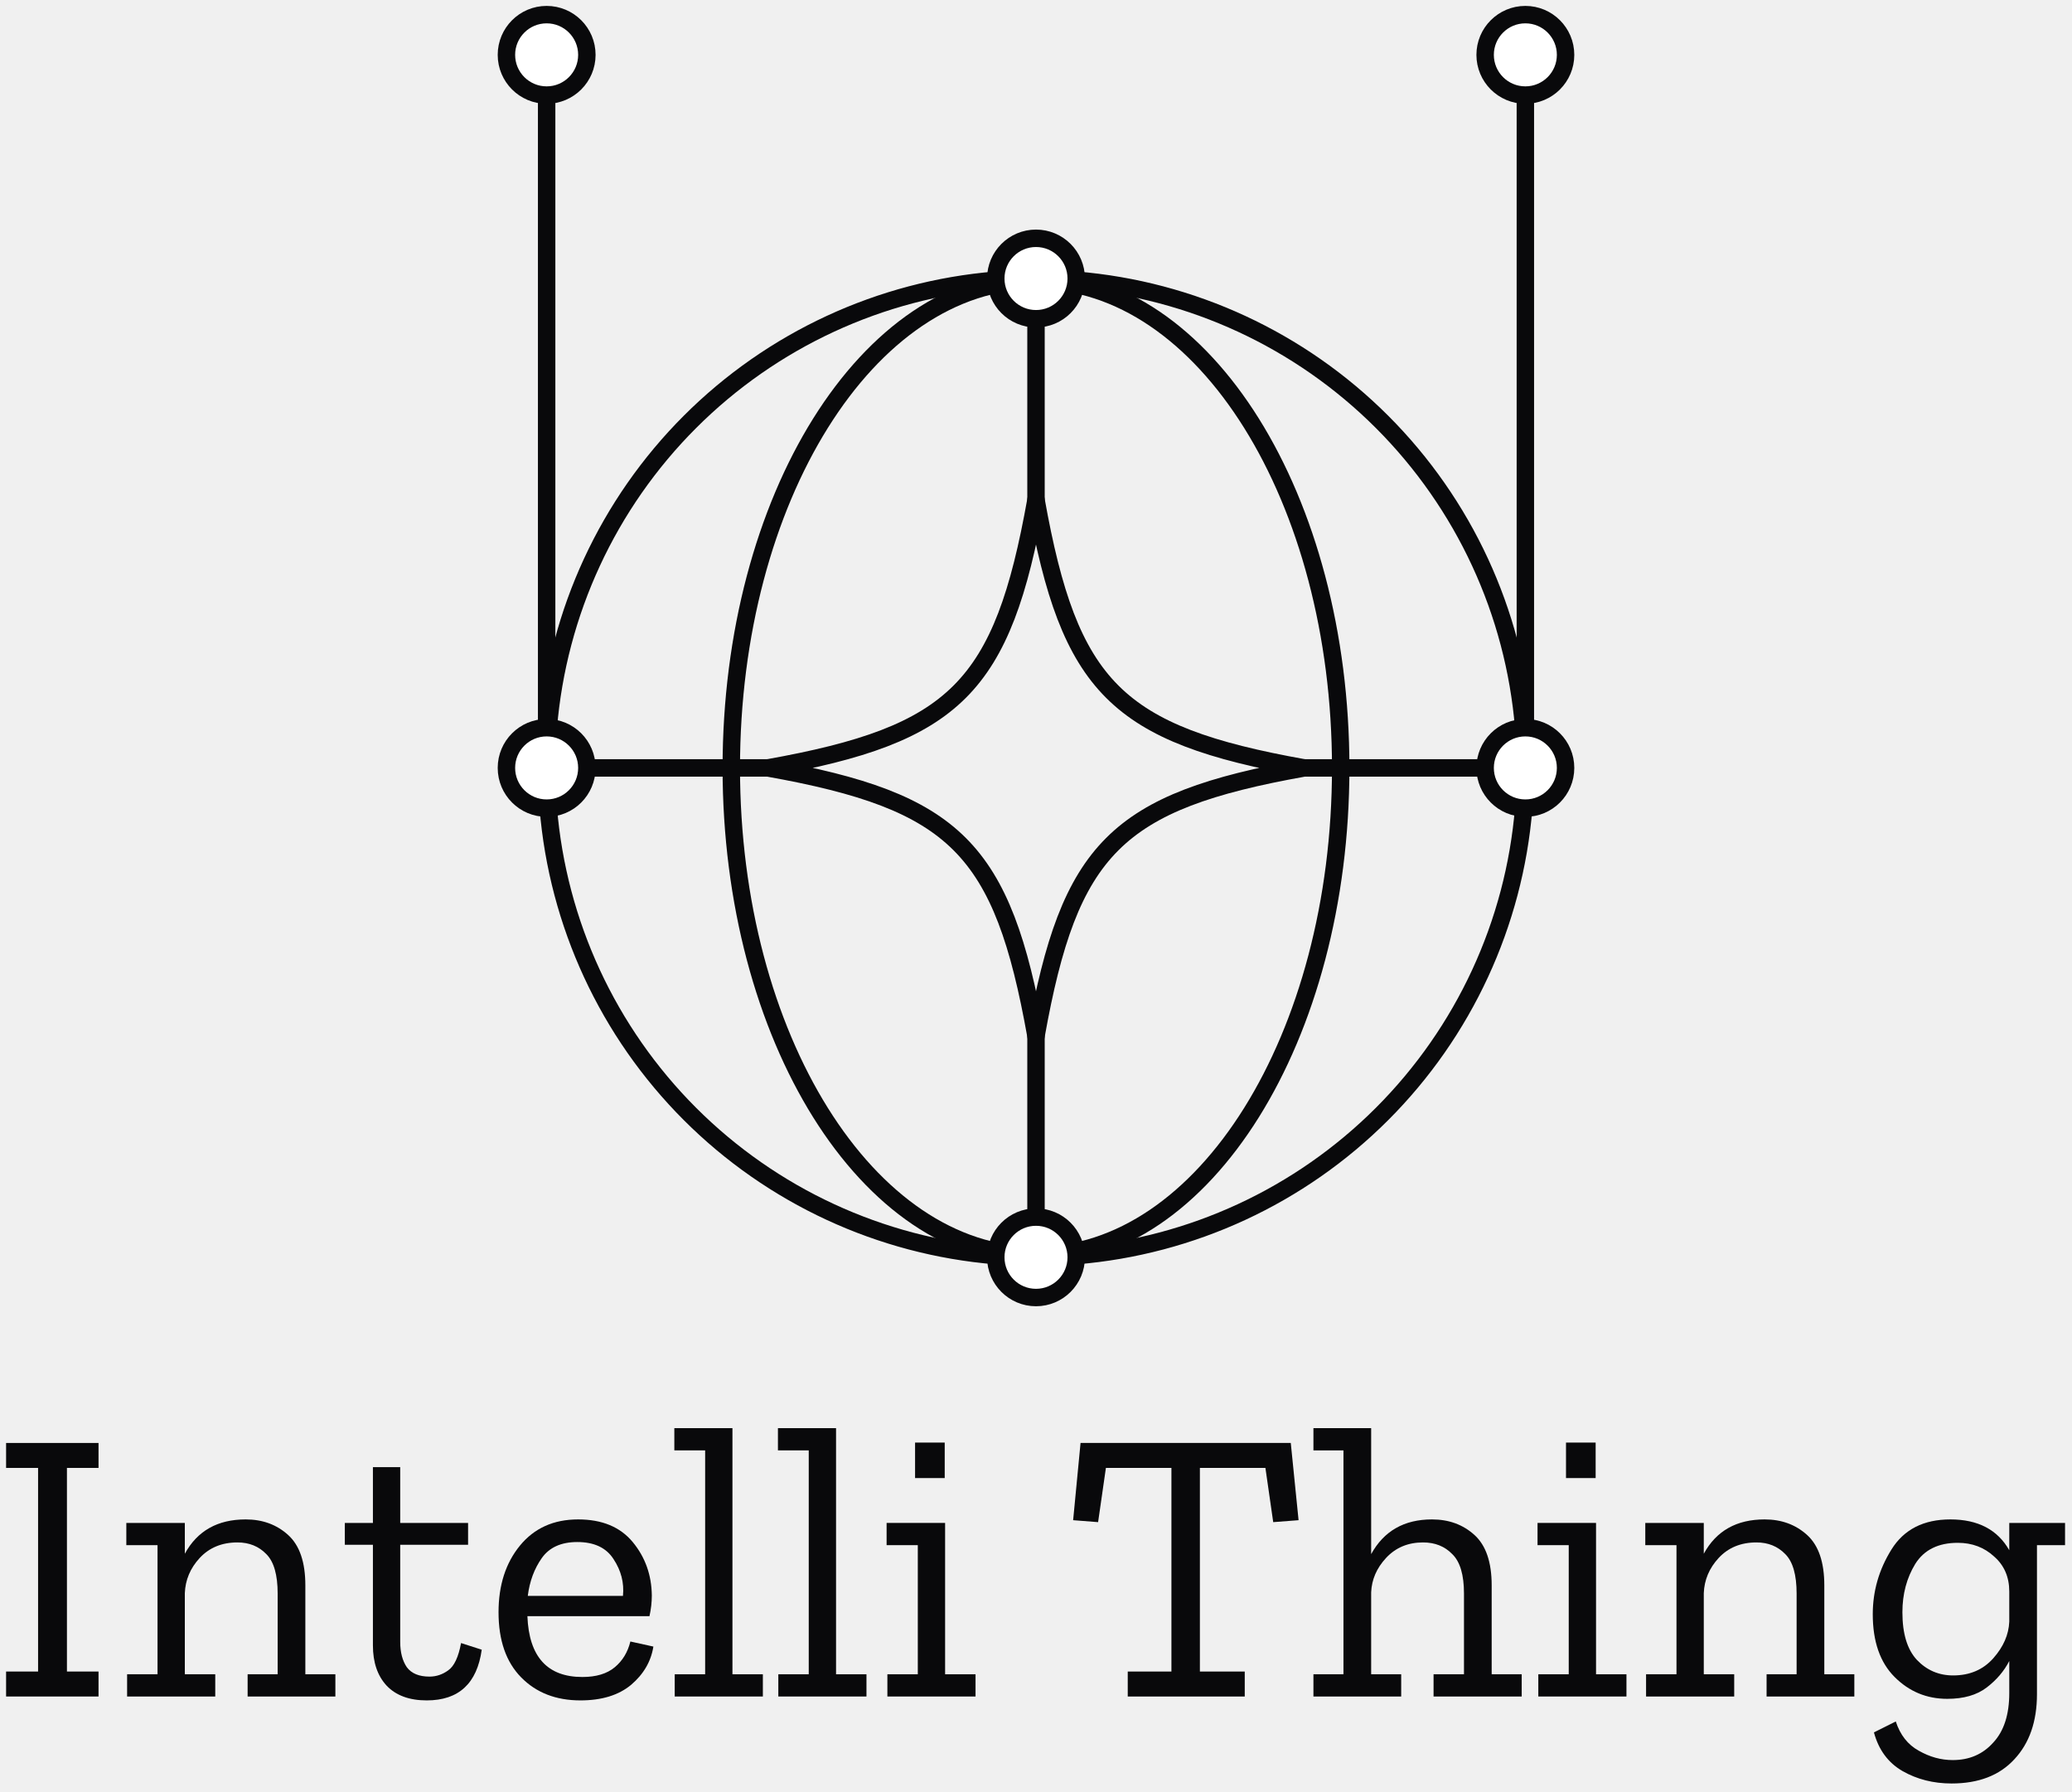
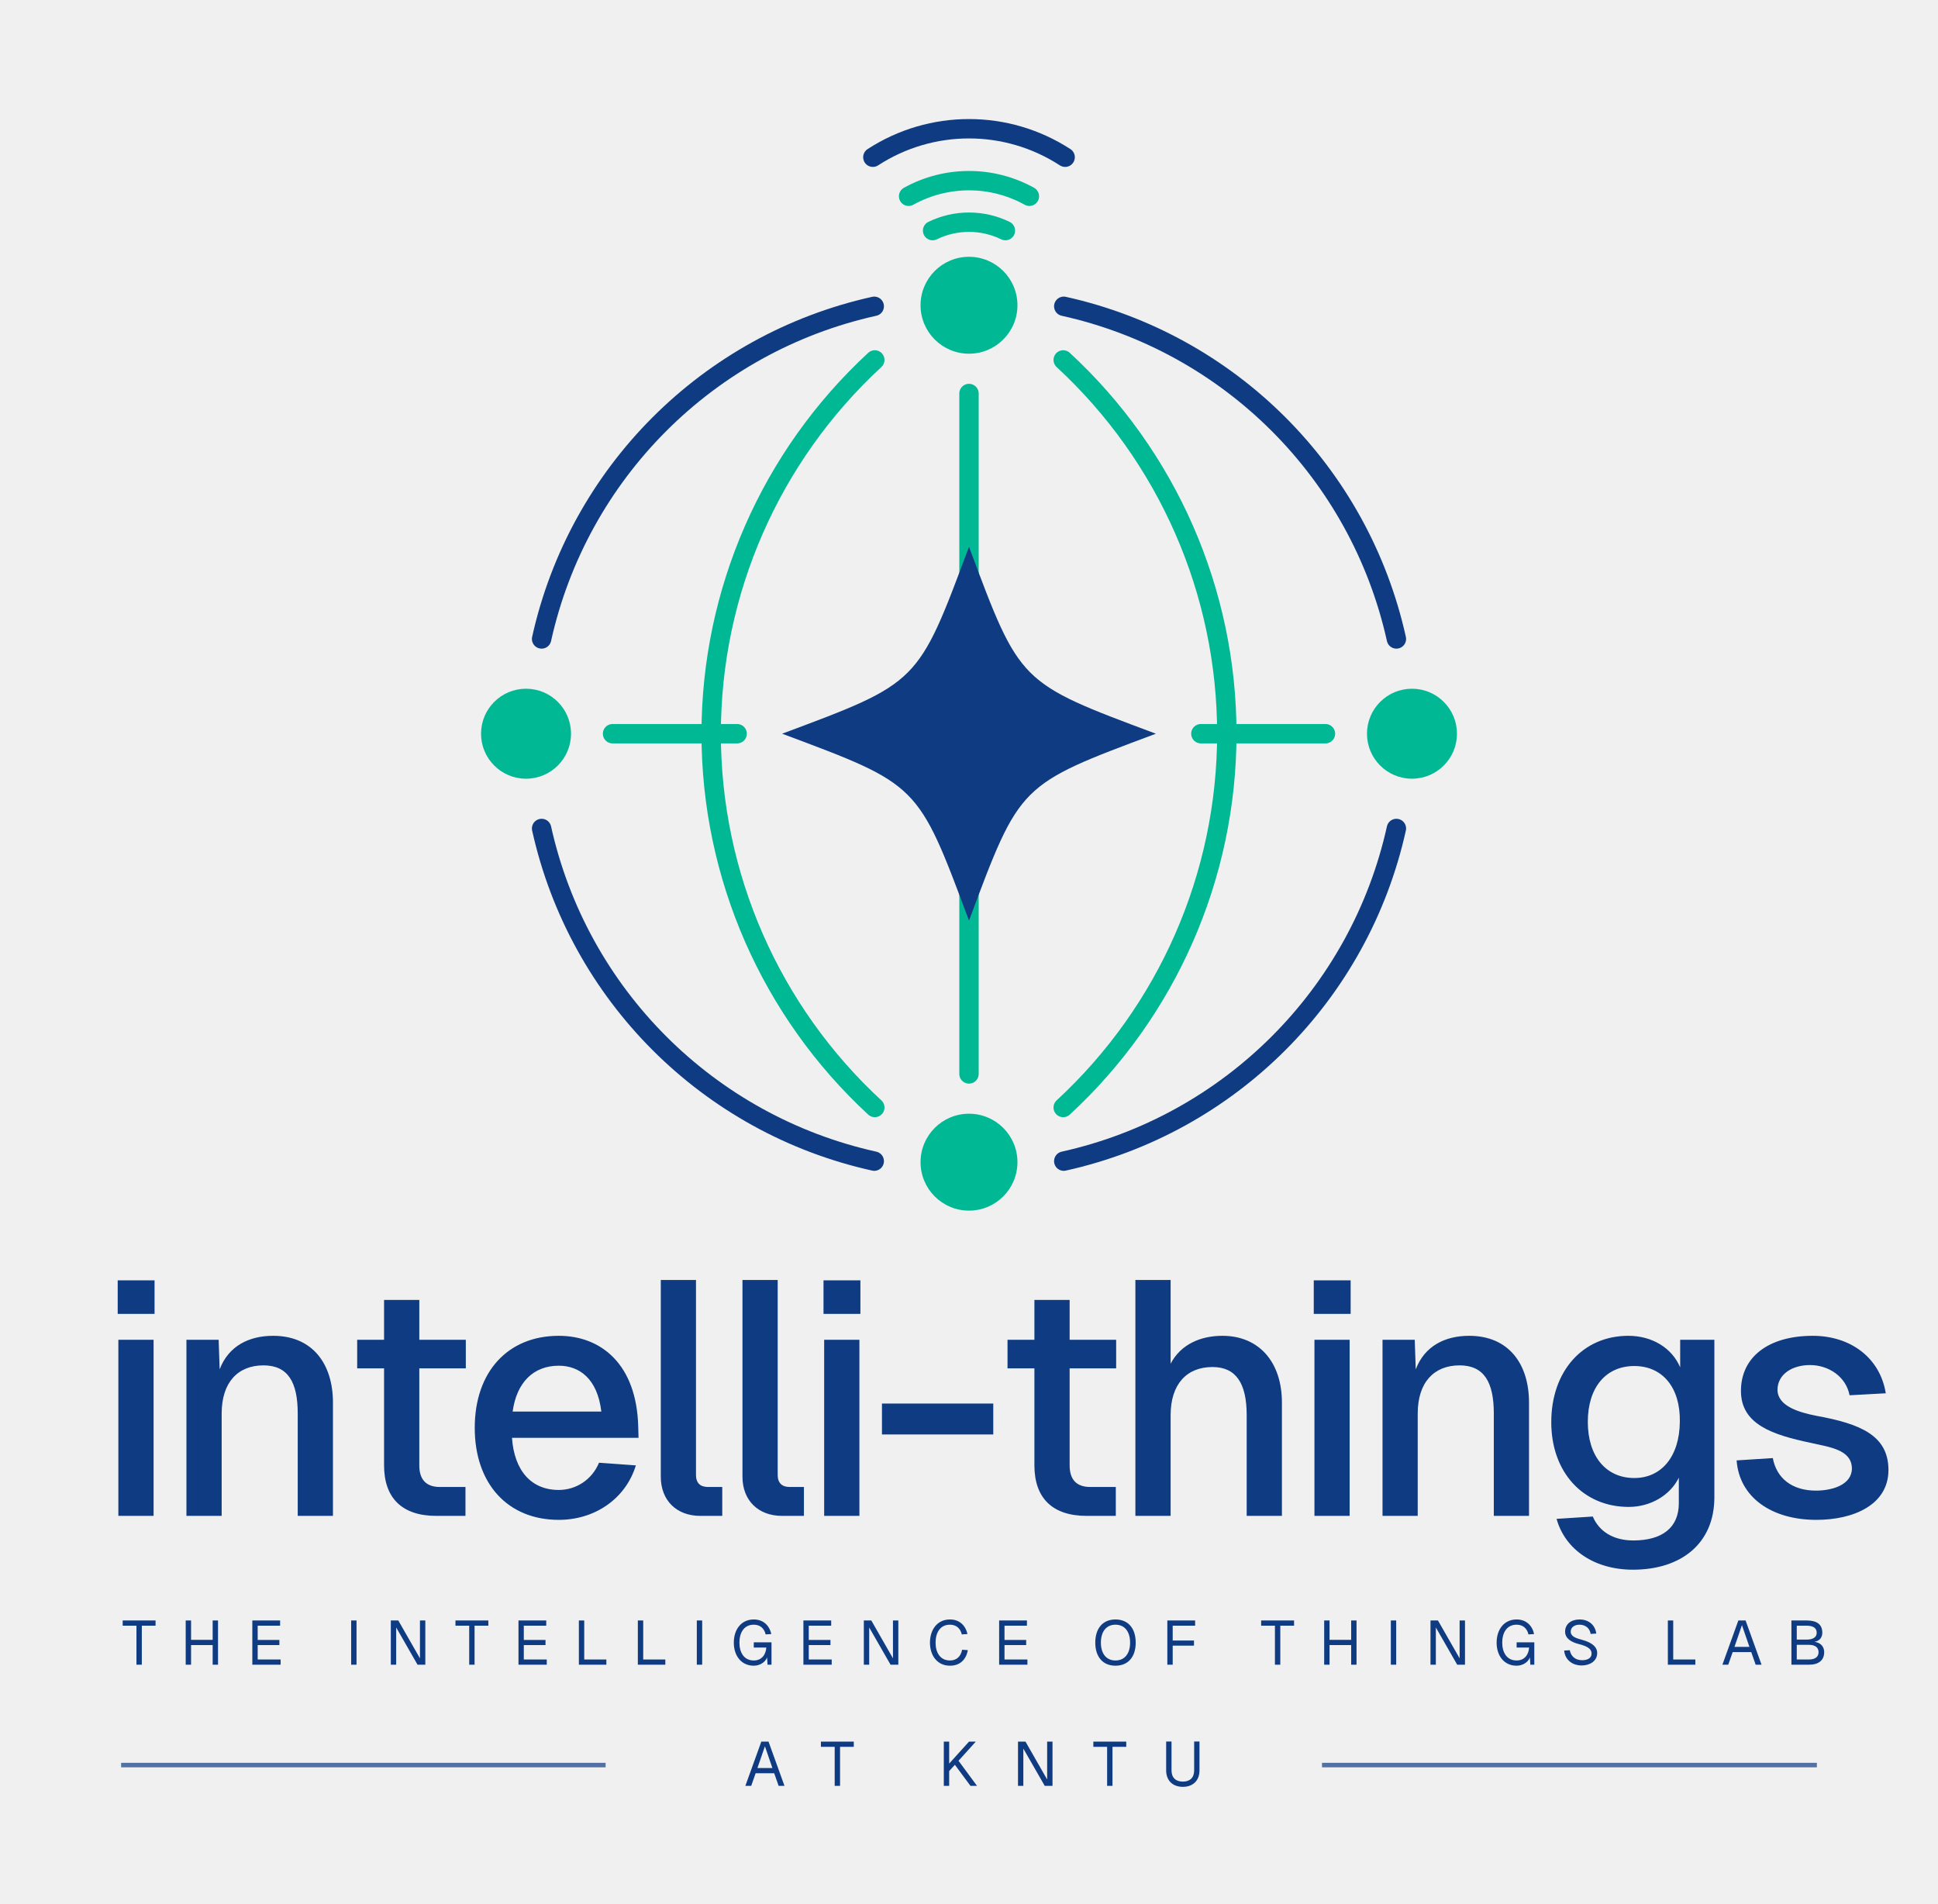
- <svg xmlns="http://www.w3.org/2000/svg" width="340" height="294" viewBox="-71 -27 340 294" fill="none">
-   <path d="M99 19C71.386 19 49 54.823 49 99C49 143.177 71.386 179 99 179" stroke="#09090B" stroke-width="2.86" />
-   <path d="M99 19C126.614 19 149 54.823 149 99C149 143.177 126.614 179 99 179" stroke="#09090B" stroke-width="2.86" />
-   <path d="M105.594 18.971C124.549 20.533 142.333 28.771 155.781 42.219C169.229 55.667 177.467 73.452 179.029 92.406M179.029 105.594C177.467 124.548 169.229 142.333 155.781 155.781C142.333 169.229 124.549 177.467 105.594 179.029M92.406 179.029C73.452 177.467 55.667 169.229 42.219 155.781C28.771 142.333 20.533 124.548 18.971 105.594M18.971 92.406C20.533 73.452 28.771 55.667 42.219 42.219C55.667 28.771 73.452 20.533 92.406 18.971" stroke="#09090B" stroke-width="2.86" stroke-linecap="round" stroke-linejoin="round" />
-   <path d="M99 55V25.3M143 99H172.7M99 143V172.7M55 99H25.3" stroke="#09090B" stroke-width="2.86" stroke-linecap="round" stroke-linejoin="round" />
-   <path d="M18.7 99V-18M179.3 99V-18" stroke="#09090B" stroke-width="2.86" stroke-linecap="round" stroke-linejoin="round" />
-   <path d="M99 55C104.5 85.8 112.2 93.5 143 99C112.2 104.5 104.5 112.2 99 143C93.5 112.2 85.8 104.5 55 99C85.8 93.5 93.5 85.8 99 55Z" stroke="#09090B" stroke-width="2.86" stroke-linecap="round" stroke-linejoin="round" />
-   <path d="M92.40 18.70a6.6 6.6 0 1 0 13.20 0a6.6 6.6 0 1 0 -13.20 0Z" fill="#FFFFFF" stroke="#09090B" stroke-width="2.86" />
-   <path d="M172.70 99.00a6.6 6.6 0 1 0 13.20 0a6.6 6.6 0 1 0 -13.20 0Z" fill="#FFFFFF" stroke="#09090B" stroke-width="2.86" />
-   <path d="M92.40 179.30a6.6 6.6 0 1 0 13.20 0a6.6 6.6 0 1 0 -13.20 0Z" fill="#FFFFFF" stroke="#09090B" stroke-width="2.86" />
-   <path d="M12.10 99.00a6.6 6.6 0 1 0 13.20 0a6.6 6.6 0 1 0 -13.20 0Z" fill="#FFFFFF" stroke="#09090B" stroke-width="2.86" />
-   <path d="M12.10 -18.00a6.6 6.6 0 1 0 13.20 0a6.6 6.6 0 1 0 -13.20 0Z" fill="#FFFFFF" stroke="#09090B" stroke-width="2.86" />
-   <path d="M172.70 -18.00a6.6 6.6 0 1 0 13.20 0a6.6 6.6 0 1 0 -13.20 0Z" fill="#FFFFFF" stroke="#09090B" stroke-width="2.86" />
-   <path transform="translate(-70 207.33)" d="M15.168 44.032H1.19209e-05V39.936H5.248V6.528H1.19209e-05V2.432H15.168V6.528H9.984V39.936H15.168V44.032Z" fill="#09090B" />
-   <path transform="translate(-70 207.33)" d="M54.033 44.032H39.633V40.384H44.561V27.136C44.561 24.064 43.942 21.91 42.705 20.672C41.468 19.392 39.889 18.752 37.969 18.752C35.409 18.752 33.34 19.606 31.761 21.312C30.225 22.976 29.414 24.896 29.329 27.072V40.384H34.321V44.032H19.857V40.384H24.849V19.2H19.729V15.552H29.329V20.608C31.377 16.854 34.705 14.976 39.313 14.976C42.086 14.976 44.412 15.83 46.289 17.536C48.166 19.243 49.105 21.995 49.105 25.792V40.384H54.033V44.032Z" fill="#09090B" />
-   <path transform="translate(-70 207.33)" d="M78.049 36.352C77.281 41.899 74.272 44.672 69.025 44.672C66.166 44.672 63.968 43.862 62.432 42.24C60.939 40.619 60.193 38.422 60.193 35.648V19.136H55.584V15.552H60.193V6.4H64.672V15.552H75.808V19.136H64.672V35.072C64.672 36.779 65.035 38.166 65.76 39.232C66.528 40.256 67.766 40.768 69.472 40.768C70.582 40.768 71.606 40.427 72.544 39.744C73.526 39.062 74.23 37.568 74.656 35.264L78.049 36.352Z" fill="#09090B" />
-   <path transform="translate(-70 207.33)" d="M106.215 35.84C105.831 38.272 104.615 40.363 102.567 42.112C100.519 43.819 97.745 44.672 94.246 44.672C90.236 44.672 86.993 43.414 84.519 40.896C82.044 38.379 80.806 34.816 80.806 30.208C80.806 25.771 81.98 22.123 84.326 19.264C86.673 16.406 89.852 14.976 93.862 14.976C97.788 14.976 100.775 16.214 102.823 18.688C104.871 21.163 105.916 24.086 105.959 27.456C105.959 28.566 105.831 29.696 105.575 30.848H85.543C85.799 37.504 88.806 40.832 94.567 40.832C96.828 40.832 98.599 40.299 99.879 39.232C101.159 38.166 102.012 36.758 102.439 35.008L106.215 35.84ZM101.223 27.52C101.436 25.387 100.924 23.382 99.686 21.504C98.492 19.627 96.508 18.688 93.734 18.688C91.089 18.688 89.148 19.563 87.91 21.312C86.673 23.062 85.905 25.131 85.606 27.52H101.223Z" fill="#09090B" />
-   <path transform="translate(-70 207.33)" d="M124.181 44.032H109.717V40.384H114.709V3.648H109.653V0H119.189V40.384H124.181V44.032Z" fill="#09090B" />
-   <path transform="translate(-70 207.33)" d="M141.181 44.032H126.717V40.384H131.709V3.648H126.653V0H136.189V40.384H141.181V44.032Z" fill="#09090B" />
-   <path transform="translate(-70 207.33)" d="M149.157 8.192V2.368H154.021V8.192H149.157ZM159.077 44.032H144.613V40.384H149.605V19.2H144.485V15.552H154.085V40.384H159.077V44.032Z" fill="#09090B" />
-   <path transform="translate(-70 207.33)" d="M212.086 15.104L207.926 15.424L206.646 6.528H195.894V39.936H203.254V44.032H184.054V39.936H191.222V6.528H180.47L179.19 15.424L175.094 15.104L176.31 2.432H210.806L212.086 15.104Z" fill="#09090B" />
-   <path transform="translate(-70 207.33)" d="M248.701 44.032H234.237V40.384H239.229V27.136C239.229 24.064 238.589 21.91 237.309 20.672C236.072 19.392 234.472 18.752 232.509 18.752C230.034 18.752 228.008 19.606 226.429 21.312C224.893 22.976 224.082 24.854 223.997 26.944V40.384H228.925V44.032H214.525V40.384H219.453V3.648H214.525V0H223.997V20.672C226.088 16.875 229.416 14.976 233.981 14.976C236.754 14.976 239.08 15.83 240.957 17.536C242.834 19.243 243.773 21.995 243.773 25.792V40.384H248.701V44.032Z" fill="#09090B" />
-   <path transform="translate(-70 207.33)" d="M255.97 8.192V2.368H260.834V8.192H255.97ZM265.89 44.032H251.426V40.384H256.418V19.2H251.298V15.552H260.898V40.384H265.89V44.032Z" fill="#09090B" />
-   <path transform="translate(-70 207.33)" d="M303.283 44.032H288.883V40.384H293.811V27.136C293.811 24.064 293.192 21.91 291.955 20.672C290.718 19.392 289.139 18.752 287.219 18.752C284.659 18.752 282.59 19.606 281.011 21.312C279.475 22.976 278.664 24.896 278.579 27.072V40.384H283.571V44.032H269.107V40.384H274.099V19.2H268.979V15.552H278.579V20.608C280.627 16.854 283.955 14.976 288.563 14.976C291.336 14.976 293.662 15.83 295.539 17.536C297.416 19.243 298.355 21.995 298.355 25.792V40.384H303.283V44.032Z" fill="#09090B" />
-   <path transform="translate(-70 207.33)" d="M337.859 19.2H333.251V43.648C333.251 48.128 332.013 51.691 329.539 54.336C327.107 56.982 323.672 58.304 319.235 58.304C316.248 58.304 313.56 57.622 311.171 56.256C308.824 54.891 307.267 52.779 306.499 49.92L310.083 48.128C310.808 50.347 312.067 51.947 313.859 52.928C315.651 53.952 317.507 54.464 319.427 54.464C322.157 54.464 324.376 53.504 326.083 51.584C327.832 49.707 328.707 46.998 328.707 43.456V38.208C327.853 39.872 326.616 41.323 324.995 42.56C323.373 43.798 321.219 44.416 318.531 44.416C315.16 44.416 312.28 43.222 309.891 40.832C307.501 38.443 306.307 35.008 306.307 30.528C306.307 26.731 307.331 23.19 309.379 19.904C311.427 16.619 314.648 14.976 319.043 14.976C323.565 14.976 326.787 16.662 328.707 20.032V15.552H337.859V19.2ZM328.707 31.744V26.816C328.707 24.427 327.875 22.507 326.211 21.056C324.589 19.563 322.605 18.816 320.259 18.816C317.059 18.816 314.733 19.968 313.283 22.272C311.875 24.576 311.171 27.222 311.171 30.208C311.171 33.707 311.96 36.31 313.539 38.016C315.16 39.723 317.144 40.576 319.491 40.576C322.221 40.576 324.419 39.638 326.083 37.76C327.747 35.883 328.621 33.878 328.707 31.744Z" fill="#09090B" />
+ <svg xmlns="http://www.w3.org/2000/svg" viewBox="-280 -212 560 550" width="560" height="550">
+   <g fill="none" stroke-width="5.6" stroke-linecap="round">
+     <path d="M27.38 -123.5A126.5 126.5 0 0 1 123.5 -27.38M123.5 27.38A126.5 126.5 0 0 1 27.38 123.5M-27.38 123.5A126.5 126.5 0 0 1 -123.5 27.38M-123.5 -27.38A126.5 126.5 0 0 1 -27.38 -123.5" stroke="#0F3B82" />
+     <path d="M-27.22 -108C-57.36 -80.17 -74.5 -41.02 -74.5 -0C-74.5 41.02 -57.36 80.17 -27.22 108M27.22 -108C57.36 -80.17 74.5 -41.02 74.5 -0C74.5 41.02 57.36 80.17 27.22 108M-103 0H-67M67 0H103M0 -98.3V98.3M-10.52 -145.37A24 24 0 0 1 10.52 -145.37M-17.45 -155.29A36 36 0 0 1 17.45 -155.29" stroke="#00B894" />
+     <path d="M-27.78 -166.57A51 51 0 0 1 27.78 -166.57" stroke="#0F3B82" />
+   </g>
+   <path d="M0 -54C14.8 -14.4 14.4 -14.8 54 0C14.4 14.8 14.8 14.4 0 54C-14.8 14.4 -14.4 14.8 -54 0C-14.4 -14.8 -14.8 -14.4 0 -54Z" fill="#0F3B82" />
+   <g fill="#00B894">
+     <circle cx="0" cy="-123.8" r="14" />
+     <circle cx="0" cy="123.8" r="14" />
+     <circle cx="-128" cy="0" r="13" />
+     <circle cx="128" cy="0" r="13" />
+   </g>
+   <path d="M-245.8 175.12L-245.8 226L-235.62 226L-235.62 175.12ZM-245.99 167.63L-235.34 167.63L-235.34 157.94L-245.99 157.94ZM-226.13 175.12L-226.13 226L-215.95 226L-215.95 196.43C-215.95 187.41 -211.25 182.51 -203.86 182.51C-196.75 182.51 -193.97 187.41 -193.97 196.43L-193.97 226L-183.79 226L-183.79 193.26C-183.79 182.13 -189.65 173.97 -201.07 173.97C-207.98 173.97 -213.94 176.85 -216.53 183.66L-216.82 175.12ZM-169.02 163.6L-169.02 175.12L-176.79 175.12L-176.79 183.38L-169.02 183.38L-169.02 211.41C-169.02 220.91 -163.74 226 -153.94 226L-145.5 226L-145.5 217.65L-152.89 217.65C-156.82 217.65 -158.84 215.54 -158.84 211.41L-158.84 183.38L-145.4 183.38L-145.4 175.12L-158.84 175.12L-158.84 163.6ZM-142.82 200.56C-142.82 216.69 -133.31 227.15 -118.53 227.15C-108.16 227.15 -99.23 221.1 -96.26 211.41L-106.91 210.64C-108.93 215.54 -113.54 218.51 -118.53 218.51C-126.5 218.51 -131.39 212.94 -132.06 203.44L-95.49 203.44L-95.58 200.18C-96.06 182.13 -106.34 173.97 -118.53 173.97C-133.31 173.97 -142.82 184.43 -142.82 200.56ZM-131.87 195.86C-130.72 187.5 -125.92 182.61 -118.53 182.61C-112.77 182.61 -107.39 186.16 -106.24 195.86ZM-89.06 157.84L-89.06 214.67C-89.06 221.58 -84.46 226 -77.64 226L-71.3 226L-71.3 217.65L-75.43 217.65C-77.64 217.65 -78.89 216.5 -78.89 214.19L-78.89 157.84ZM-65.46 157.84L-65.46 214.67C-65.46 221.58 -60.85 226 -54.03 226L-47.7 226L-47.7 217.65L-51.82 217.65C-54.03 217.65 -55.28 216.5 -55.28 214.19L-55.28 157.84ZM-41.85 175.12L-41.85 226L-31.67 226L-31.67 175.12ZM-42.04 167.63L-31.38 167.63L-31.38 157.94L-42.04 157.94ZM-25.15 193.55L-25.15 202.48L7.01 202.48L7.01 193.55ZM18.9 163.6L18.9 175.12L11.13 175.12L11.13 183.38L18.9 183.38L18.9 211.41C18.9 220.91 24.18 226 33.98 226L42.42 226L42.42 217.65L35.03 217.65C31.1 217.65 29.08 215.54 29.08 211.41L29.08 183.38L42.52 183.38L42.52 175.12L29.08 175.12L29.08 163.6ZM48.08 157.84L48.08 226L58.26 226L58.26 196.91C58.26 187.89 62.96 182.99 70.35 182.99C77.17 182.99 80.24 187.7 80.24 196.91L80.24 226L90.42 226L90.42 193.26C90.42 181.55 83.79 173.97 73.23 173.97C66.99 173.97 61.23 176.37 58.26 182.03L58.26 157.84ZM99.82 175.12L99.82 226L109.99 226L109.99 175.12ZM99.62 167.63L110.28 167.63L110.28 157.94L99.62 157.94ZM119.49 175.12L119.49 226L129.66 226L129.66 196.43C129.66 187.41 134.37 182.51 141.76 182.51C148.86 182.51 151.65 187.41 151.65 196.43L151.65 226L161.82 226L161.82 193.26C161.82 182.13 155.97 173.97 144.54 173.97C137.63 173.97 131.68 176.85 129.09 183.66L128.8 175.12ZM190.62 223.41C196.95 223.41 202.62 220.05 205.11 214.96L205.11 222.35C205.11 229.46 200.22 233.1 191.96 233.1C186.2 233.1 182.07 230.51 180.25 226.19L169.78 226.86C172.28 235.79 180.73 241.55 191.86 241.55C205.69 241.55 215.38 234.06 215.38 220.62L215.38 175.12L205.5 175.12L205.5 183.09C203.1 177.42 197.34 173.97 190.52 173.97C177.37 173.97 168.25 184.14 168.25 198.93C168.25 213.42 177.46 223.41 190.62 223.41ZM178.81 198.83C178.81 188.94 183.99 182.7 192.25 182.7C200.41 182.7 205.59 188.94 205.4 198.83C205.3 208.82 200.12 215.06 192.25 215.06C184.09 215.06 178.81 208.82 178.81 198.83ZM254.45 191.15L264.91 190.58C263.28 180.4 254.83 173.97 243.79 173.97C231.12 173.97 223.06 180.02 223.06 189.9C223.06 199.6 232.27 202.58 243.12 204.88C248.59 206.13 255.02 206.8 255.12 212.27C255.12 217.07 249.36 218.7 244.75 218.7C237.74 218.7 233.33 215.06 232.27 209.3L221.81 209.97C222.58 220.62 231.89 227.15 244.85 227.15C255.7 227.15 265.68 222.74 265.68 212.75C265.68 202.77 257.62 199.41 244.94 197.1C239.57 196.05 233.71 194.22 233.62 189.62C233.62 185.1 237.84 182.42 243.02 182.42C248.3 182.42 253.39 185.68 254.45 191.15ZM-235.05 256.22L-244.55 256.22L-244.55 257.73L-240.57 257.73L-240.57 269L-239.02 269L-239.02 257.73L-235.05 257.73ZM-226.34 269L-224.79 269L-224.79 263.33L-218.55 263.33L-218.55 269L-217 269L-217 256.22L-218.55 256.22L-218.55 261.82L-224.79 261.82L-224.79 256.22L-226.34 256.22ZM-207.09 256.22L-207.09 269L-198.91 269L-198.91 267.49L-205.54 267.49L-205.54 263.33L-199.27 263.33L-199.27 261.85L-205.54 261.85L-205.54 257.73L-199.06 257.73L-199.06 256.22ZM-178.53 256.22L-178.53 269L-176.98 269L-176.98 256.22ZM-167.07 256.22L-167.07 269L-165.52 269L-165.52 258.24L-159.35 269L-157.1 269L-157.1 256.22L-158.65 256.22L-158.65 267.16L-164.91 256.22ZM-138.89 256.22L-148.39 256.22L-148.39 257.73L-144.42 257.73L-144.42 269L-142.87 269L-142.87 257.73L-138.89 257.73ZM-130.18 256.22L-130.18 269L-122.01 269L-122.01 267.49L-128.64 267.49L-128.64 263.33L-122.37 263.33L-122.37 261.85L-128.64 261.85L-128.64 257.73L-122.16 257.73L-122.16 256.22ZM-112.73 269L-104.79 269L-104.79 267.49L-111.18 267.49L-111.18 256.22L-112.73 256.22ZM-95.69 269L-87.75 269L-87.75 267.49L-94.14 267.49L-94.14 256.22L-95.69 256.22ZM-78.65 256.22L-78.65 269L-77.1 269L-77.1 256.22ZM-57.07 269L-57.07 262.54L-62.19 262.54L-62.19 264.05L-58.57 264.05C-58.71 266.16 -59.95 267.78 -62.19 267.78C-65.08 267.78 -66.34 265.38 -66.34 262.63C-66.34 259.86 -65.1 257.44 -62.19 257.44C-60.33 257.44 -59.18 258.52 -58.75 260.25L-57.13 260.14C-57.69 257.62 -59.47 255.93 -62.19 255.93C-65.88 255.93 -67.96 258.9 -67.96 262.63C-67.96 266.34 -65.86 269.29 -62.19 269.29C-60.48 269.29 -58.89 268.32 -58.35 266.91L-58.21 269ZM-47.85 256.22L-47.85 269L-39.67 269L-39.67 267.49L-46.3 267.49L-46.3 263.33L-40.03 263.33L-40.03 261.85L-46.3 261.85L-46.3 257.73L-39.82 257.73L-39.82 256.22ZM-30.39 256.22L-30.39 269L-28.84 269L-28.84 258.24L-22.67 269L-20.42 269L-20.42 256.22L-21.97 256.22L-21.97 267.16L-28.23 256.22ZM-0.34 264.79L-1.99 264.68C-2.37 266.66 -3.63 267.78 -5.5 267.78C-8.4 267.78 -9.66 265.38 -9.66 262.63C-9.66 259.86 -8.42 257.44 -5.5 257.44C-3.74 257.44 -2.5 258.45 -2.08 260.25L-0.45 260.14C-1 257.62 -2.79 255.93 -5.5 255.93C-9.19 255.93 -11.28 258.9 -11.28 262.63C-11.28 266.34 -9.18 269.29 -5.5 269.29C-2.55 269.29 -0.81 267.47 -0.34 264.79ZM8.71 256.22L8.71 269L16.88 269L16.88 267.49L10.26 267.49L10.26 263.33L16.52 263.33L16.52 261.85L10.26 261.85L10.26 257.73L16.74 257.73L16.74 256.22ZM42.32 269.29C45.98 269.29 48.17 266.75 48.17 262.63C48.17 258.47 45.98 255.93 42.32 255.93C38.69 255.93 36.49 258.47 36.49 262.63C36.49 266.75 38.69 269.29 42.32 269.29ZM38.11 262.63C38.11 259.41 39.69 257.44 42.32 257.44C44.97 257.44 46.55 259.41 46.55 262.63C46.55 265.81 44.97 267.78 42.32 267.78C39.69 267.78 38.11 265.81 38.11 262.63ZM57.31 256.22L57.31 269L58.86 269L58.86 263.49L65.01 263.49L65.01 262.02L58.86 262.02L58.86 257.73L65.34 257.73L65.34 256.22ZM93.93 256.22L84.42 256.22L84.42 257.73L88.4 257.73L88.4 269L89.95 269L89.95 257.73L93.93 257.73ZM102.63 269L104.18 269L104.18 263.33L110.43 263.33L110.43 269L111.98 269L111.98 256.22L110.43 256.22L110.43 261.82L104.18 261.82L104.18 256.22L102.63 256.22ZM121.89 256.22L121.89 269L123.44 269L123.44 256.22ZM133.35 256.22L133.35 269L134.9 269L134.9 258.24L141.07 269L143.32 269L143.32 256.22L141.77 256.22L141.77 267.16L135.51 256.22ZM163.35 269L163.35 262.54L158.24 262.54L158.24 264.05L161.85 264.05C161.71 266.16 160.47 267.78 158.24 267.78C155.34 267.78 154.08 265.38 154.08 262.63C154.08 259.86 155.32 257.44 158.24 257.44C160.09 257.44 161.24 258.52 161.67 260.25L163.29 260.14C162.74 257.62 160.95 255.93 158.24 255.93C154.55 255.93 152.46 258.9 152.46 262.63C152.46 266.34 154.56 269.29 158.24 269.29C159.95 269.29 161.53 268.32 162.07 266.91L162.21 269ZM173.6 264.81L171.98 264.91C172.2 267.51 174.25 269.22 177.04 269.22C179.36 269.22 181.52 267.99 181.52 265.62C181.52 263.67 179.67 262.52 177.35 261.87C175.73 261.42 173.87 260.99 173.87 259.44C173.87 258.22 174.95 257.44 176.41 257.44C178.17 257.44 179.4 258.51 179.63 260.11L181.25 260C180.98 257.64 179.16 255.93 176.43 255.93C173.98 255.93 172.25 257.28 172.25 259.44C172.25 261.49 174.14 262.52 176.23 263.04C178.79 263.69 179.9 264.48 179.9 265.78C179.9 267.06 178.8 267.7 177.17 267.7C175.15 267.7 173.93 266.53 173.6 264.81ZM201.94 269L209.88 269L209.88 267.49L203.49 267.49L203.49 256.22L201.94 256.22ZM217.7 269L219.39 269L220.67 265.36L226.04 265.36L227.31 269L229.01 269L224.4 256.22L222.31 256.22ZM221.19 263.85L223.35 257.57L225.51 263.85ZM237.64 269L242.75 269C245.54 269 247.11 267.7 247.11 265.38C247.11 263.73 246.06 262.63 244.32 262.39C245.72 262.14 246.57 261.19 246.57 259.77C246.57 257.39 245.06 256.22 242.03 256.22L237.64 256.22ZM239.19 267.49L239.19 263.26L242.75 263.26C244.5 263.26 245.49 264.03 245.49 265.38C245.49 266.73 244.5 267.49 242.75 267.49ZM239.19 261.75L239.19 257.73L242.03 257.73C243.98 257.73 244.95 258.42 244.95 259.77C244.95 261.04 243.9 261.75 242.03 261.75ZM-64.62 304L-62.93 304L-61.65 300.36L-56.29 300.36L-55.01 304L-53.32 304L-57.93 291.22L-60.01 291.22ZM-61.13 298.85L-58.97 292.57L-56.81 298.85ZM-33.29 291.22L-42.79 291.22L-42.79 292.73L-38.81 292.73L-38.81 304L-37.26 304L-37.26 292.73L-33.29 292.73ZM-7.28 291.22L-7.28 304L-5.73 304L-5.73 299.73L-4.08 297.92L0.42 304L2.31 304L-3.03 296.76L1.97 291.22L0.01 291.22L-5.73 297.57L-5.73 291.22ZM14.16 291.22L14.16 304L15.7 304L15.7 293.24L21.88 304L24.13 304L24.13 291.22L22.58 291.22L22.58 302.16L16.32 291.22ZM45.44 291.22L35.93 291.22L35.93 292.73L39.91 292.73L39.91 304L41.46 304L41.46 292.73L45.44 292.73ZM66.6 299.54L66.6 291.2L65.06 291.2L65.06 299.54C65.06 301.61 63.87 302.78 61.8 302.78C59.71 302.78 58.52 301.61 58.52 299.54L58.52 291.2L56.97 291.2L56.97 299.54C56.97 302.45 58.83 304.29 61.8 304.29C64.75 304.29 66.6 302.45 66.6 299.54Z" fill="#0F3B82" />
+   <path d="M-245 298H-105M102 298H245" stroke="#0F3B82" stroke-width="1.3" opacity=".7" />
</svg>
